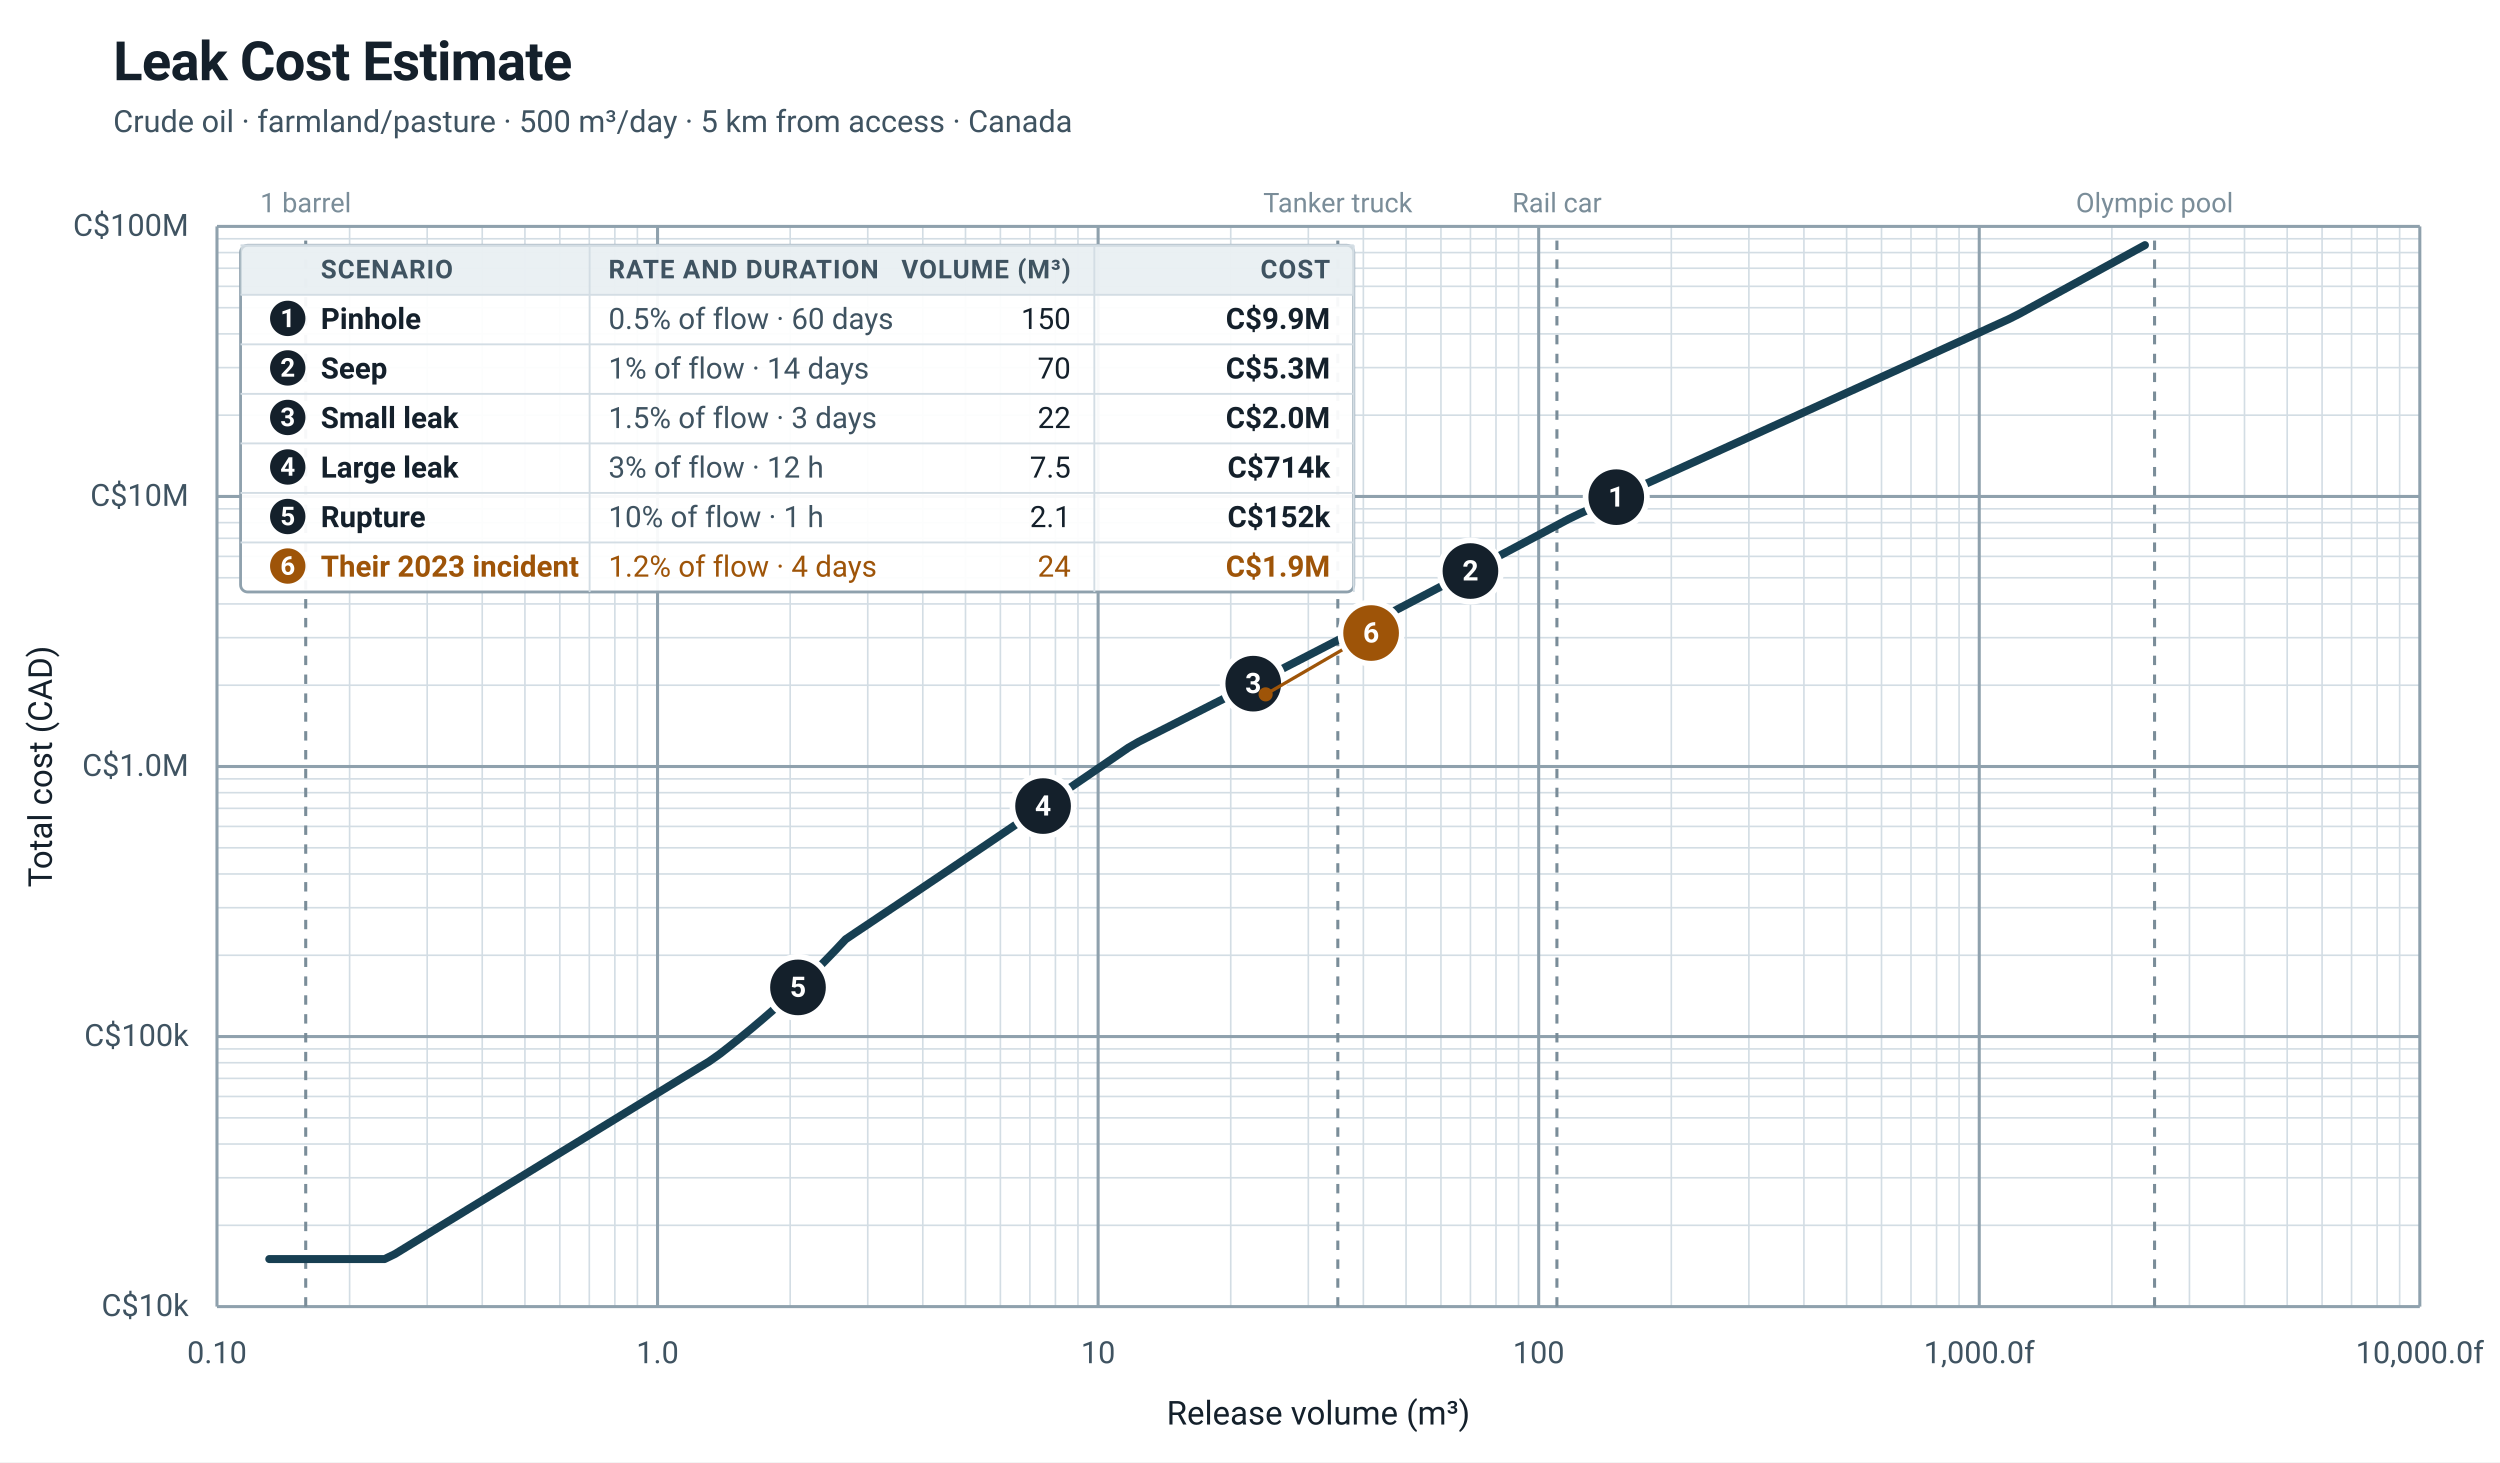
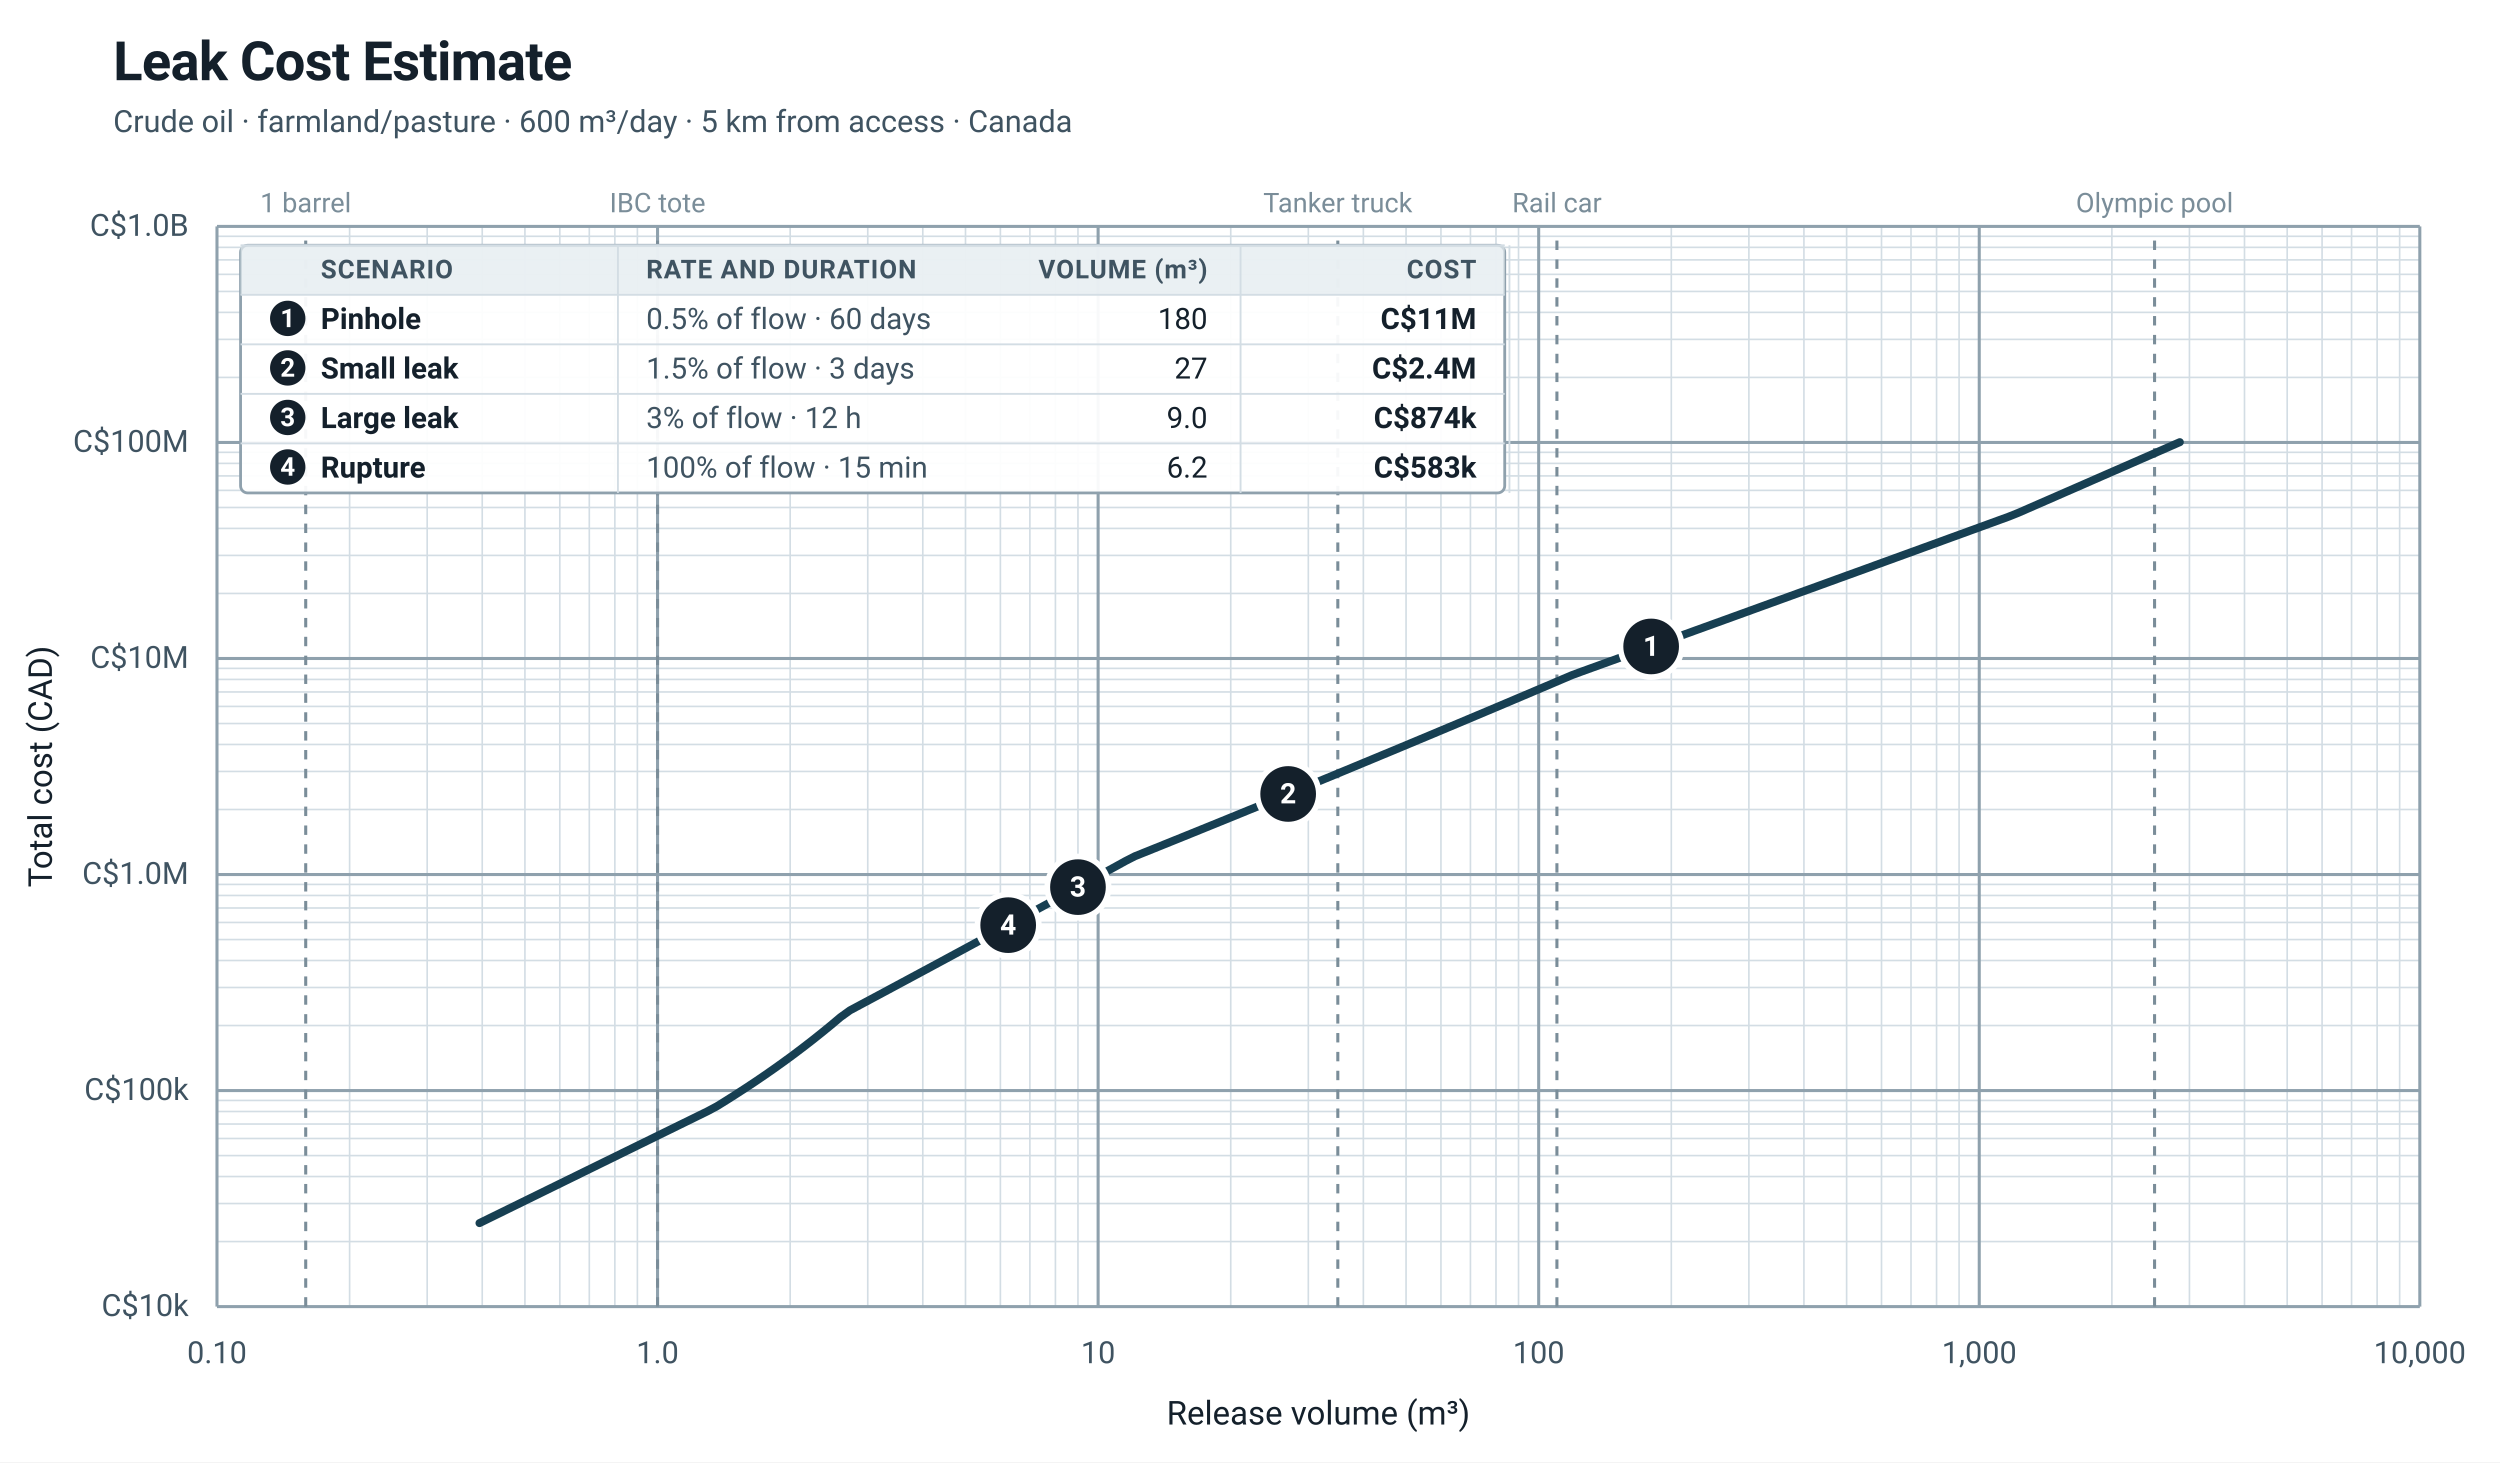
<svg xmlns="http://www.w3.org/2000/svg" viewBox="0 0 1060 620" width="100%" font-family="-apple-system, BlinkMacSystemFont, 'Segoe UI', Roboto, sans-serif">
  <rect width="1060" height="620" fill="white" />
  <text x="48" y="34" font-size="23" font-weight="640" fill="#14202B" letter-spacing="-0.3">Leak Cost Estimate</text>
-   <text x="48" y="56" font-size="13" fill="#3F5361">Crude oil · farmland/pasture · 500 m³/day · 5 km from access · Canada</text>
+   <text x="48" y="56" font-size="13" fill="#3F5361">Crude oil · farmland/pasture · 600 m³/day · 5 km from access · Canada</text>
  <line x1="148.232" y1="96" x2="148.232" y2="554" stroke="#D3DDE4" stroke-width="0.7" />
  <line x1="181.126" y1="96" x2="181.126" y2="554" stroke="#D3DDE4" stroke-width="0.7" />
  <line x1="204.465" y1="96" x2="204.465" y2="554" stroke="#D3DDE4" stroke-width="0.7" />
  <line x1="222.568" y1="96" x2="222.568" y2="554" stroke="#D3DDE4" stroke-width="0.7" />
  <line x1="237.359" y1="96" x2="237.359" y2="554" stroke="#D3DDE4" stroke-width="0.7" />
  <line x1="249.864" y1="96" x2="249.864" y2="554" stroke="#D3DDE4" stroke-width="0.7" />
  <line x1="260.697" y1="96" x2="260.697" y2="554" stroke="#D3DDE4" stroke-width="0.7" />
  <line x1="270.253" y1="96" x2="270.253" y2="554" stroke="#D3DDE4" stroke-width="0.7" />
  <line x1="335.032" y1="96" x2="335.032" y2="554" stroke="#D3DDE4" stroke-width="0.7" />
  <line x1="367.926" y1="96" x2="367.926" y2="554" stroke="#D3DDE4" stroke-width="0.7" />
  <line x1="391.265" y1="96" x2="391.265" y2="554" stroke="#D3DDE4" stroke-width="0.7" />
  <line x1="409.368" y1="96" x2="409.368" y2="554" stroke="#D3DDE4" stroke-width="0.7" />
  <line x1="424.159" y1="96" x2="424.159" y2="554" stroke="#D3DDE4" stroke-width="0.7" />
  <line x1="436.664" y1="96" x2="436.664" y2="554" stroke="#D3DDE4" stroke-width="0.7" />
  <line x1="447.497" y1="96" x2="447.497" y2="554" stroke="#D3DDE4" stroke-width="0.7" />
  <line x1="457.053" y1="96" x2="457.053" y2="554" stroke="#D3DDE4" stroke-width="0.7" />
  <line x1="521.832" y1="96" x2="521.832" y2="554" stroke="#D3DDE4" stroke-width="0.7" />
  <line x1="554.726" y1="96" x2="554.726" y2="554" stroke="#D3DDE4" stroke-width="0.7" />
  <line x1="578.065" y1="96" x2="578.065" y2="554" stroke="#D3DDE4" stroke-width="0.7" />
  <line x1="596.168" y1="96" x2="596.168" y2="554" stroke="#D3DDE4" stroke-width="0.7" />
  <line x1="610.959" y1="96" x2="610.959" y2="554" stroke="#D3DDE4" stroke-width="0.7" />
  <line x1="623.464" y1="96" x2="623.464" y2="554" stroke="#D3DDE4" stroke-width="0.7" />
  <line x1="634.297" y1="96" x2="634.297" y2="554" stroke="#D3DDE4" stroke-width="0.7" />
  <line x1="643.853" y1="96" x2="643.853" y2="554" stroke="#D3DDE4" stroke-width="0.7" />
  <line x1="708.632" y1="96" x2="708.632" y2="554" stroke="#D3DDE4" stroke-width="0.7" />
  <line x1="741.526" y1="96" x2="741.526" y2="554" stroke="#D3DDE4" stroke-width="0.7" />
  <line x1="764.865" y1="96" x2="764.865" y2="554" stroke="#D3DDE4" stroke-width="0.7" />
  <line x1="782.968" y1="96" x2="782.968" y2="554" stroke="#D3DDE4" stroke-width="0.7" />
  <line x1="797.759" y1="96" x2="797.759" y2="554" stroke="#D3DDE4" stroke-width="0.7" />
  <line x1="810.264" y1="96" x2="810.264" y2="554" stroke="#D3DDE4" stroke-width="0.7" />
  <line x1="821.097" y1="96" x2="821.097" y2="554" stroke="#D3DDE4" stroke-width="0.7" />
  <line x1="830.653" y1="96" x2="830.653" y2="554" stroke="#D3DDE4" stroke-width="0.7" />
  <line x1="895.432" y1="96" x2="895.432" y2="554" stroke="#D3DDE4" stroke-width="0.7" />
  <line x1="928.326" y1="96" x2="928.326" y2="554" stroke="#D3DDE4" stroke-width="0.7" />
  <line x1="951.665" y1="96" x2="951.665" y2="554" stroke="#D3DDE4" stroke-width="0.7" />
  <line x1="969.768" y1="96" x2="969.768" y2="554" stroke="#D3DDE4" stroke-width="0.7" />
  <line x1="984.559" y1="96" x2="984.559" y2="554" stroke="#D3DDE4" stroke-width="0.7" />
  <line x1="997.064" y1="96" x2="997.064" y2="554" stroke="#D3DDE4" stroke-width="0.7" />
  <line x1="1007.9" y1="96" x2="1007.9" y2="554" stroke="#D3DDE4" stroke-width="0.7" />
  <line x1="1017.45" y1="96" x2="1017.45" y2="554" stroke="#D3DDE4" stroke-width="0.7" />
-   <line x1="92" y1="519.532" x2="1026" y2="519.532" stroke="#D3DDE4" stroke-width="0.7" />
-   <line x1="92" y1="499.37" x2="1026" y2="499.37" stroke="#D3DDE4" stroke-width="0.7" />
-   <line x1="92" y1="485.064" x2="1026" y2="485.064" stroke="#D3DDE4" stroke-width="0.7" />
-   <line x1="92" y1="473.968" x2="1026" y2="473.968" stroke="#D3DDE4" stroke-width="0.7" />
-   <line x1="92" y1="464.902" x2="1026" y2="464.902" stroke="#D3DDE4" stroke-width="0.7" />
-   <line x1="92" y1="457.236" x2="1026" y2="457.236" stroke="#D3DDE4" stroke-width="0.7" />
-   <line x1="92" y1="450.596" x2="1026" y2="450.596" stroke="#D3DDE4" stroke-width="0.7" />
-   <line x1="92" y1="444.739" x2="1026" y2="444.739" stroke="#D3DDE4" stroke-width="0.7" />
-   <line x1="92" y1="405.032" x2="1026" y2="405.032" stroke="#D3DDE4" stroke-width="0.7" />
-   <line x1="92" y1="384.87" x2="1026" y2="384.87" stroke="#D3DDE4" stroke-width="0.7" />
-   <line x1="92" y1="370.564" x2="1026" y2="370.564" stroke="#D3DDE4" stroke-width="0.7" />
-   <line x1="92" y1="359.468" x2="1026" y2="359.468" stroke="#D3DDE4" stroke-width="0.7" />
-   <line x1="92" y1="350.402" x2="1026" y2="350.402" stroke="#D3DDE4" stroke-width="0.7" />
-   <line x1="92" y1="342.736" x2="1026" y2="342.736" stroke="#D3DDE4" stroke-width="0.7" />
-   <line x1="92" y1="336.096" x2="1026" y2="336.096" stroke="#D3DDE4" stroke-width="0.7" />
-   <line x1="92" y1="330.239" x2="1026" y2="330.239" stroke="#D3DDE4" stroke-width="0.7" />
-   <line x1="92" y1="290.532" x2="1026" y2="290.532" stroke="#D3DDE4" stroke-width="0.7" />
-   <line x1="92" y1="270.37" x2="1026" y2="270.37" stroke="#D3DDE4" stroke-width="0.7" />
-   <line x1="92" y1="256.064" x2="1026" y2="256.064" stroke="#D3DDE4" stroke-width="0.7" />
-   <line x1="92" y1="244.968" x2="1026" y2="244.968" stroke="#D3DDE4" stroke-width="0.7" />
-   <line x1="92" y1="235.902" x2="1026" y2="235.902" stroke="#D3DDE4" stroke-width="0.7" />
-   <line x1="92" y1="228.236" x2="1026" y2="228.236" stroke="#D3DDE4" stroke-width="0.7" />
-   <line x1="92" y1="221.596" x2="1026" y2="221.596" stroke="#D3DDE4" stroke-width="0.7" />
-   <line x1="92" y1="215.739" x2="1026" y2="215.739" stroke="#D3DDE4" stroke-width="0.7" />
-   <line x1="92" y1="176.032" x2="1026" y2="176.032" stroke="#D3DDE4" stroke-width="0.7" />
-   <line x1="92" y1="155.87" x2="1026" y2="155.87" stroke="#D3DDE4" stroke-width="0.7" />
-   <line x1="92" y1="141.564" x2="1026" y2="141.564" stroke="#D3DDE4" stroke-width="0.7" />
-   <line x1="92" y1="130.468" x2="1026" y2="130.468" stroke="#D3DDE4" stroke-width="0.7" />
-   <line x1="92" y1="121.402" x2="1026" y2="121.402" stroke="#D3DDE4" stroke-width="0.7" />
-   <line x1="92" y1="113.736" x2="1026" y2="113.736" stroke="#D3DDE4" stroke-width="0.7" />
-   <line x1="92" y1="107.096" x2="1026" y2="107.096" stroke="#D3DDE4" stroke-width="0.7" />
-   <line x1="92" y1="101.239" x2="1026" y2="101.239" stroke="#D3DDE4" stroke-width="0.7" />
+   <line x1="92" y1="526.426" x2="1026" y2="526.426" stroke="#D3DDE4" stroke-width="0.7" />
+   <line x1="92" y1="510.296" x2="1026" y2="510.296" stroke="#D3DDE4" stroke-width="0.7" />
+   <line x1="92" y1="498.851" x2="1026" y2="498.851" stroke="#D3DDE4" stroke-width="0.7" />
+   <line x1="92" y1="489.974" x2="1026" y2="489.974" stroke="#D3DDE4" stroke-width="0.7" />
+   <line x1="92" y1="482.721" x2="1026" y2="482.721" stroke="#D3DDE4" stroke-width="0.7" />
+   <line x1="92" y1="476.589" x2="1026" y2="476.589" stroke="#D3DDE4" stroke-width="0.7" />
+   <line x1="92" y1="471.277" x2="1026" y2="471.277" stroke="#D3DDE4" stroke-width="0.7" />
+   <line x1="92" y1="466.591" x2="1026" y2="466.591" stroke="#D3DDE4" stroke-width="0.7" />
+   <line x1="92" y1="434.826" x2="1026" y2="434.826" stroke="#D3DDE4" stroke-width="0.7" />
+   <line x1="92" y1="418.696" x2="1026" y2="418.696" stroke="#D3DDE4" stroke-width="0.7" />
+   <line x1="92" y1="407.251" x2="1026" y2="407.251" stroke="#D3DDE4" stroke-width="0.7" />
+   <line x1="92" y1="398.374" x2="1026" y2="398.374" stroke="#D3DDE4" stroke-width="0.7" />
+   <line x1="92" y1="391.121" x2="1026" y2="391.121" stroke="#D3DDE4" stroke-width="0.7" />
+   <line x1="92" y1="384.989" x2="1026" y2="384.989" stroke="#D3DDE4" stroke-width="0.7" />
+   <line x1="92" y1="379.677" x2="1026" y2="379.677" stroke="#D3DDE4" stroke-width="0.7" />
+   <line x1="92" y1="374.991" x2="1026" y2="374.991" stroke="#D3DDE4" stroke-width="0.7" />
+   <line x1="92" y1="343.226" x2="1026" y2="343.226" stroke="#D3DDE4" stroke-width="0.7" />
+   <line x1="92" y1="327.096" x2="1026" y2="327.096" stroke="#D3DDE4" stroke-width="0.7" />
+   <line x1="92" y1="315.651" x2="1026" y2="315.651" stroke="#D3DDE4" stroke-width="0.7" />
+   <line x1="92" y1="306.774" x2="1026" y2="306.774" stroke="#D3DDE4" stroke-width="0.7" />
+   <line x1="92" y1="299.521" x2="1026" y2="299.521" stroke="#D3DDE4" stroke-width="0.7" />
+   <line x1="92" y1="293.389" x2="1026" y2="293.389" stroke="#D3DDE4" stroke-width="0.7" />
+   <line x1="92" y1="288.077" x2="1026" y2="288.077" stroke="#D3DDE4" stroke-width="0.7" />
+   <line x1="92" y1="283.391" x2="1026" y2="283.391" stroke="#D3DDE4" stroke-width="0.7" />
+   <line x1="92" y1="251.626" x2="1026" y2="251.626" stroke="#D3DDE4" stroke-width="0.7" />
+   <line x1="92" y1="235.496" x2="1026" y2="235.496" stroke="#D3DDE4" stroke-width="0.7" />
+   <line x1="92" y1="224.051" x2="1026" y2="224.051" stroke="#D3DDE4" stroke-width="0.7" />
+   <line x1="92" y1="215.174" x2="1026" y2="215.174" stroke="#D3DDE4" stroke-width="0.7" />
+   <line x1="92" y1="207.921" x2="1026" y2="207.921" stroke="#D3DDE4" stroke-width="0.7" />
+   <line x1="92" y1="201.789" x2="1026" y2="201.789" stroke="#D3DDE4" stroke-width="0.7" />
+   <line x1="92" y1="196.477" x2="1026" y2="196.477" stroke="#D3DDE4" stroke-width="0.7" />
+   <line x1="92" y1="191.791" x2="1026" y2="191.791" stroke="#D3DDE4" stroke-width="0.7" />
+   <line x1="92" y1="160.026" x2="1026" y2="160.026" stroke="#D3DDE4" stroke-width="0.7" />
+   <line x1="92" y1="143.896" x2="1026" y2="143.896" stroke="#D3DDE4" stroke-width="0.7" />
+   <line x1="92" y1="132.451" x2="1026" y2="132.451" stroke="#D3DDE4" stroke-width="0.7" />
+   <line x1="92" y1="123.574" x2="1026" y2="123.574" stroke="#D3DDE4" stroke-width="0.7" />
+   <line x1="92" y1="116.321" x2="1026" y2="116.321" stroke="#D3DDE4" stroke-width="0.7" />
+   <line x1="92" y1="110.189" x2="1026" y2="110.189" stroke="#D3DDE4" stroke-width="0.7" />
+   <line x1="92" y1="104.877" x2="1026" y2="104.877" stroke="#D3DDE4" stroke-width="0.7" />
+   <line x1="92" y1="100.191" x2="1026" y2="100.191" stroke="#D3DDE4" stroke-width="0.7" />
  <line x1="92" y1="96" x2="92" y2="554" stroke="#8FA1AD" stroke-width="1.3" />
  <text x="92" y="578" font-size="13" fill="#3F5361" text-anchor="middle">0.10</text>
  <line x1="278.8" y1="96" x2="278.8" y2="554" stroke="#8FA1AD" stroke-width="1.3" />
  <text x="278.8" y="578" font-size="13" fill="#3F5361" text-anchor="middle">1.0</text>
  <line x1="465.6" y1="96" x2="465.6" y2="554" stroke="#8FA1AD" stroke-width="1.3" />
  <text x="465.6" y="578" font-size="13" fill="#3F5361" text-anchor="middle">10</text>
  <line x1="652.4" y1="96" x2="652.4" y2="554" stroke="#8FA1AD" stroke-width="1.3" />
  <text x="652.4" y="578" font-size="13" fill="#3F5361" text-anchor="middle">100</text>
  <line x1="839.2" y1="96" x2="839.2" y2="554" stroke="#8FA1AD" stroke-width="1.3" />
-   <text x="839.2" y="578" font-size="13" fill="#3F5361" text-anchor="middle">1,000.0f</text>
+   <text x="839.2" y="578" font-size="13" fill="#3F5361" text-anchor="middle">1,000</text>
  <line x1="1026" y1="96" x2="1026" y2="554" stroke="#8FA1AD" stroke-width="1.3" />
-   <text x="1026" y="578" font-size="13" fill="#3F5361" text-anchor="middle">10,000.0f</text>
+   <text x="1026" y="578" font-size="13" fill="#3F5361" text-anchor="middle">10,000</text>
  <line x1="92" y1="554" x2="1026" y2="554" stroke="#8FA1AD" stroke-width="1.3" />
  <text x="80" y="558" font-size="13" fill="#3F5361" text-anchor="end">C$10k</text>
-   <line x1="92" y1="439.5" x2="1026" y2="439.5" stroke="#8FA1AD" stroke-width="1.3" />
-   <text x="80" y="443.5" font-size="13" fill="#3F5361" text-anchor="end">C$100k</text>
-   <line x1="92" y1="325" x2="1026" y2="325" stroke="#8FA1AD" stroke-width="1.3" />
-   <text x="80" y="329" font-size="13" fill="#3F5361" text-anchor="end">C$1.0M</text>
-   <line x1="92" y1="210.5" x2="1026" y2="210.5" stroke="#8FA1AD" stroke-width="1.3" />
-   <text x="80" y="214.5" font-size="13" fill="#3F5361" text-anchor="end">C$10M</text>
+   <line x1="92" y1="462.4" x2="1026" y2="462.4" stroke="#8FA1AD" stroke-width="1.3" />
+   <text x="80" y="466.4" font-size="13" fill="#3F5361" text-anchor="end">C$100k</text>
+   <line x1="92" y1="370.8" x2="1026" y2="370.8" stroke="#8FA1AD" stroke-width="1.3" />
+   <text x="80" y="374.8" font-size="13" fill="#3F5361" text-anchor="end">C$1.0M</text>
+   <line x1="92" y1="279.2" x2="1026" y2="279.2" stroke="#8FA1AD" stroke-width="1.3" />
+   <text x="80" y="283.2" font-size="13" fill="#3F5361" text-anchor="end">C$10M</text>
+   <line x1="92" y1="187.6" x2="1026" y2="187.6" stroke="#8FA1AD" stroke-width="1.3" />
+   <text x="80" y="191.6" font-size="13" fill="#3F5361" text-anchor="end">C$100M</text>
  <line x1="92" y1="96" x2="1026" y2="96" stroke="#8FA1AD" stroke-width="1.3" />
-   <text x="80" y="100" font-size="13" fill="#3F5361" text-anchor="end">C$100M</text>
+   <text x="80" y="100" font-size="13" fill="#3F5361" text-anchor="end">C$1.0B</text>
  <text x="559" y="604" font-size="14" fill="#14202B" text-anchor="middle">Release volume (m³)</text>
  <text transform="translate(22,325) rotate(-90)" font-size="14" fill="#14202B" text-anchor="middle">Total cost (CAD)</text>
  <line x1="129.621" y1="102" x2="129.621" y2="554" stroke="#7A8D99" stroke-width="1.3" stroke-dasharray="4 4" />
  <text x="129.621" y="90" font-size="11.5" fill="#7A8D99" text-anchor="middle">1 barrel</text>
+   <line x1="278.8" y1="102" x2="278.8" y2="554" stroke="#7A8D99" stroke-width="1.3" stroke-dasharray="4 4" />
+   <text x="278.8" y="90" font-size="11.5" fill="#7A8D99" text-anchor="middle">IBC tote</text>
  <line x1="567.232" y1="102" x2="567.232" y2="554" stroke="#7A8D99" stroke-width="1.3" stroke-dasharray="4 4" />
  <text x="567.232" y="90" font-size="11.5" fill="#7A8D99" text-anchor="middle">Tanker truck</text>
  <line x1="660.132" y1="102" x2="660.132" y2="554" stroke="#7A8D99" stroke-width="1.3" stroke-dasharray="4 4" />
  <text x="660.132" y="90" font-size="11.5" fill="#7A8D99" text-anchor="middle">Rail car</text>
  <line x1="913.535" y1="102" x2="913.535" y2="554" stroke="#7A8D99" stroke-width="1.3" stroke-dasharray="4 4" />
  <text x="913.535" y="90" font-size="11.5" fill="#7A8D99" text-anchor="middle">Olympic pool</text>
-   <polyline points="114.18,533.84 118.63,533.84 123.07,533.84 127.51,533.84 131.96,533.84 136.40,533.84 140.84,533.84 145.28,533.84 149.73,533.84 154.17,533.84 158.61,533.84 163.06,533.84 167.50,531.69 171.94,528.96 176.38,526.24 180.83,523.52 185.27,520.79 189.71,518.07 194.16,515.35 198.60,512.62 203.04,509.90 207.48,507.18 211.93,504.45 216.37,501.73 220.81,499.01 225.26,496.28 229.70,493.56 234.14,490.84 238.58,488.11 243.03,485.39 247.47,482.67 251.91,479.94 256.36,477.22 260.80,474.50 265.24,471.77 269.68,469.05 274.13,466.33 278.57,463.60 283.01,460.88 287.46,458.16 291.90,455.43 296.34,452.71 300.78,449.99 305.23,446.85 309.67,443.37 314.11,439.81 318.56,436.16 323.00,432.41 327.44,428.57 331.88,424.61 336.33,420.55 340.77,416.36 345.21,412.04 349.66,407.59 354.10,403.00 358.54,398.27 362.98,395.26 367.43,392.29 371.87,389.31 376.31,386.34 380.75,383.36 385.20,380.38 389.64,377.39 394.08,374.40 398.53,371.41 402.97,368.41 407.41,365.41 411.85,362.41 416.30,359.41 420.74,356.40 425.18,353.38 429.63,350.37 434.07,347.35 438.51,344.33 442.95,341.30 447.40,338.27 451.84,335.24 456.28,332.20 460.73,329.17 465.17,326.12 469.61,323.08 474.05,320.03 478.50,316.98 482.94,314.43 487.38,312.20 491.83,309.96 496.27,307.72 500.71,305.47 505.15,303.22 509.60,300.97 514.04,298.71 518.48,296.46 522.93,294.19 527.37,291.93 531.81,289.66 536.25,287.39 540.70,285.11 545.14,282.83 549.58,280.55 554.03,278.26 558.47,275.98 562.91,273.68 567.35,271.39 571.80,269.09 576.24,266.79 580.68,264.48 585.13,262.17 589.57,259.86 594.01,257.55 598.45,255.23 602.90,252.91 607.34,250.58 611.78,248.25 616.23,245.92 620.67,243.59 625.11,241.25 629.55,238.91 634.00,236.56 638.44,234.22 642.88,231.87 647.33,229.51 651.77,227.16 656.21,224.80 660.65,222.43 665.10,220.07 669.54,217.91 673.98,215.90 678.43,213.90 682.87,211.89 687.31,209.89 691.75,207.88 696.20,205.87 700.64,203.87 705.08,201.86 709.53,199.85 713.97,197.84 718.41,195.83 722.85,193.82 727.30,191.81 731.74,189.80 736.18,187.79 740.63,185.78 745.07,183.77 749.51,181.75 753.95,179.74 758.40,177.73 762.84,175.71 767.28,173.70 771.73,171.68 776.17,169.67 780.61,167.65 785.05,165.63 789.50,163.62 793.94,161.60 798.38,159.58 802.83,157.56 807.27,155.54 811.71,153.52 816.15,151.50 820.60,149.48 825.04,147.46 829.48,145.44 833.93,143.42 838.37,141.40 842.81,139.37 847.25,137.35 851.70,135.33 856.14,133.09 860.58,130.66 865.03,128.23 869.47,125.81 873.91,123.38 878.35,120.95 882.80,118.52 887.24,116.09 891.68,113.66 896.13,111.23 900.57,108.80 905.01,106.37 909.45,103.94" fill="none" stroke="#173F52" stroke-width="3.4" stroke-linecap="round" stroke-linejoin="round" />
+   <polyline points="203.31,518.59 207.34,516.61 211.37,514.64 215.39,512.66 219.42,510.69 223.45,508.71 227.48,506.74 231.50,504.76 235.53,502.79 239.56,500.81 243.59,498.84 247.61,496.86 251.64,494.89 255.67,492.91 259.70,490.94 263.72,488.96 267.75,486.99 271.78,485.01 275.81,483.04 279.83,481.06 283.86,479.09 287.89,477.11 291.92,475.14 295.94,473.16 299.97,471.19 304.00,469.03 308.03,466.53 312.05,463.97 316.08,461.36 320.11,458.69 324.14,455.95 328.16,453.15 332.19,450.27 336.22,447.32 340.25,444.28 344.28,441.17 348.30,437.97 352.33,434.68 356.36,431.29 360.39,428.39 364.41,426.24 368.44,424.09 372.47,421.93 376.50,419.77 380.52,417.61 384.55,415.45 388.58,413.28 392.61,411.12 396.63,408.95 400.66,406.78 404.69,404.60 408.72,402.43 412.74,400.25 416.77,398.07 420.80,395.89 424.83,393.70 428.85,391.51 432.88,389.33 436.91,387.13 440.94,384.94 444.96,382.75 448.99,380.55 453.02,378.35 457.05,376.15 461.07,373.94 465.10,371.74 469.13,369.53 473.16,367.32 477.18,365.10 481.21,363.04 485.24,361.42 489.27,359.80 493.30,358.17 497.32,356.55 501.35,354.92 505.38,353.29 509.41,351.65 513.43,350.02 517.46,348.38 521.49,346.74 525.52,345.10 529.54,343.45 533.57,341.81 537.60,340.16 541.63,338.51 545.65,336.86 549.68,335.20 553.71,333.54 557.74,331.88 561.76,330.22 565.79,328.56 569.82,326.89 573.85,325.22 577.87,323.55 581.90,321.88 585.93,320.20 589.96,318.53 593.98,316.85 598.01,315.17 602.04,313.48 606.07,311.80 610.09,310.11 614.12,308.42 618.15,306.73 622.18,305.03 626.20,303.34 630.23,301.64 634.26,299.94 638.29,298.24 642.32,296.53 646.34,294.83 650.37,293.12 654.40,291.41 658.43,289.70 662.45,287.98 666.48,286.27 670.51,284.78 674.54,283.32 678.56,281.87 682.59,280.42 686.62,278.96 690.65,277.51 694.67,276.05 698.70,274.59 702.73,273.14 706.76,271.68 710.78,270.23 714.81,268.77 718.84,267.31 722.87,265.85 726.89,264.40 730.92,262.94 734.95,261.48 738.98,260.02 743.00,258.56 747.03,257.10 751.06,255.64 755.09,254.18 759.11,252.72 763.14,251.26 767.17,249.80 771.20,248.34 775.22,246.88 779.25,245.41 783.28,243.95 787.31,242.49 791.34,241.03 795.36,239.56 799.39,238.10 803.42,236.63 807.45,235.17 811.47,233.71 815.50,232.24 819.53,230.78 823.56,229.31 827.58,227.84 831.61,226.38 835.64,224.91 839.67,223.44 843.69,221.98 847.72,220.51 851.75,219.04 855.78,217.43 859.80,215.67 863.83,213.91 867.86,212.15 871.89,210.39 875.91,208.63 879.94,206.87 883.97,205.11 888.00,203.34 892.02,201.58 896.05,199.82 900.08,198.06 904.11,196.30 908.13,194.53 912.16,192.77 916.19,191.01 920.22,189.24 924.24,187.48" fill="none" stroke="#173F52" stroke-width="3.4" stroke-linecap="round" stroke-linejoin="round" />
  <g class="mk" data-i="0">
-     <circle cx="685.294" cy="210.799" r="13" fill="#14202B" stroke="white" stroke-width="2.4" />
-     <text x="685.294" y="214.799" font-size="12" font-weight="700" fill="white" text-anchor="middle">1</text>
+     <circle cx="700.085" cy="274.094" r="13" fill="#14202B" stroke="white" stroke-width="2.4" />
+     <text x="700.085" y="278.094" font-size="12" font-weight="700" fill="white" text-anchor="middle">1</text>
  </g>
  <g class="mk" data-i="1">
-     <circle cx="623.464" cy="242.116" r="13" fill="#14202B" stroke="white" stroke-width="2.4" />
-     <text x="623.464" y="246.116" font-size="12" font-weight="700" fill="white" text-anchor="middle">2</text>
+     <circle cx="546.179" cy="336.64" r="13" fill="#14202B" stroke="white" stroke-width="2.4" />
+     <text x="546.179" y="340.64" font-size="12" font-weight="700" fill="white" text-anchor="middle">2</text>
  </g>
  <g class="mk" data-i="2">
-     <circle cx="531.388" cy="289.876" r="13" fill="#14202B" stroke="white" stroke-width="2.4" />
-     <text x="531.388" y="293.876" font-size="12" font-weight="700" fill="white" text-anchor="middle">3</text>
+     <circle cx="457.053" cy="376.143" r="13" fill="#14202B" stroke="white" stroke-width="2.4" />
+     <text x="457.053" y="380.143" font-size="12" font-weight="700" fill="white" text-anchor="middle">3</text>
  </g>
  <g class="mk" data-i="3">
-     <circle cx="442.261" cy="341.774" r="13" fill="#14202B" stroke="white" stroke-width="2.4" />
-     <text x="442.261" y="345.774" font-size="12" font-weight="700" fill="white" text-anchor="middle">4</text>
+     <circle cx="427.47" cy="392.266" r="13" fill="#14202B" stroke="white" stroke-width="2.4" />
+     <text x="427.47" y="396.266" font-size="12" font-weight="700" fill="white" text-anchor="middle">4</text>
  </g>
-   <g class="mk" data-i="4">
-     <circle cx="338.344" cy="418.659" r="13" fill="#14202B" stroke="white" stroke-width="2.4" />
-     <text x="338.344" y="422.659" font-size="12" font-weight="700" fill="white" text-anchor="middle">5</text>
-   </g>
-   <g class="mk" data-i="5">
-     <line x1="536.623" y1="294.409" x2="581.343" y2="268.409" stroke="#9E5408" stroke-width="1.4" />
-     <circle cx="536.623" cy="294.409" r="3" fill="#9E5408" />
-     <circle cx="581.343" cy="268.409" r="13" fill="#9E5408" stroke="white" stroke-width="2.4" />
-     <text x="581.343" y="272.409" font-size="12" font-weight="700" fill="white" text-anchor="middle">6</text>
-   </g>
-   <rect x="102" y="104" width="472" height="147" fill="white" fill-opacity="0.94" stroke="#8FA1AD" stroke-width="1.2" rx="3" />
-   <rect x="102" y="104" width="472" height="21" fill="#E3EAEF" fill-opacity="0.75" />
+   <rect x="102" y="104" width="536" height="105" fill="white" fill-opacity="0.94" stroke="#8FA1AD" stroke-width="1.2" rx="3" />
+   <rect x="102" y="104" width="536" height="21" fill="#E3EAEF" fill-opacity="0.75" />
  <text x="136" y="118" font-size="11" font-weight="700" fill="#3F5361" text-anchor="start" letter-spacing="0.4">SCENARIO</text>
-   <text x="258" y="118" font-size="11" font-weight="700" fill="#3F5361" text-anchor="start" letter-spacing="0.4">RATE AND DURATION</text>
-   <text x="454" y="118" font-size="11" font-weight="700" fill="#3F5361" text-anchor="end" letter-spacing="0.4">VOLUME (M³)</text>
-   <text x="564" y="118" font-size="11" font-weight="700" fill="#3F5361" text-anchor="end" letter-spacing="0.4">COST</text>
-   <line x1="102" y1="104" x2="574" y2="104" stroke="#D3DDE4" stroke-width="0.8" />
-   <line x1="102" y1="125" x2="574" y2="125" stroke="#D3DDE4" stroke-width="0.8" />
-   <line x1="102" y1="146" x2="574" y2="146" stroke="#D3DDE4" stroke-width="0.8" />
-   <line x1="102" y1="167" x2="574" y2="167" stroke="#D3DDE4" stroke-width="0.8" />
-   <line x1="102" y1="188" x2="574" y2="188" stroke="#D3DDE4" stroke-width="0.8" />
-   <line x1="102" y1="209" x2="574" y2="209" stroke="#D3DDE4" stroke-width="0.8" />
-   <line x1="102" y1="230" x2="574" y2="230" stroke="#D3DDE4" stroke-width="0.8" />
-   <line x1="250" y1="104" x2="250" y2="251" stroke="#D3DDE4" stroke-width="0.8" />
-   <line x1="464" y1="104" x2="464" y2="251" stroke="#D3DDE4" stroke-width="0.8" />
-   <line x1="574" y1="104" x2="574" y2="251" stroke="#D3DDE4" stroke-width="0.8" />
+   <text x="274" y="118" font-size="11" font-weight="700" fill="#3F5361" text-anchor="start" letter-spacing="0.4">RATE AND DURATION</text>
+   <text x="512" y="118" font-size="11" font-weight="700" fill="#3F5361" text-anchor="end" letter-spacing="0.4">VOLUME (m³)</text>
+   <text x="626" y="118" font-size="11" font-weight="700" fill="#3F5361" text-anchor="end" letter-spacing="0.4">COST</text>
+   <line x1="102" y1="104" x2="638" y2="104" stroke="#D3DDE4" stroke-width="0.8" />
+   <line x1="102" y1="125" x2="638" y2="125" stroke="#D3DDE4" stroke-width="0.8" />
+   <line x1="102" y1="146" x2="638" y2="146" stroke="#D3DDE4" stroke-width="0.8" />
+   <line x1="102" y1="167" x2="638" y2="167" stroke="#D3DDE4" stroke-width="0.8" />
+   <line x1="102" y1="188" x2="638" y2="188" stroke="#D3DDE4" stroke-width="0.8" />
+   <line x1="262" y1="104" x2="262" y2="209" stroke="#D3DDE4" stroke-width="0.8" />
+   <line x1="526" y1="104" x2="526" y2="209" stroke="#D3DDE4" stroke-width="0.8" />
+   <line x1="640" y1="104" x2="640" y2="209" stroke="#D3DDE4" stroke-width="0.8" />
  <g class="lg" data-i="0">
-     <rect x="103" y="126" width="470" height="19" fill="#E3EAEF" opacity="0" class="lgbg" />
+     <rect x="103" y="126" width="534" height="19" fill="#E3EAEF" opacity="0" class="lgbg" />
    <circle cx="122" cy="135" r="7.5" fill="#14202B" />
    <text x="122" y="138.7" font-size="11" font-weight="700" fill="white" text-anchor="middle">1</text>
    <text x="136" y="139.5" font-size="12.5" font-weight="600" fill="#14202B">Pinhole</text>
-     <text x="258" y="139.5" font-size="12.5" fill="#3F5361">0.5% of flow · 60 days</text>
-     <text x="454" y="139.5" font-size="12.5" fill="#14202B" text-anchor="end">150</text>
-     <text x="564" y="139.5" font-size="12.5" font-weight="600" fill="#14202B" text-anchor="end">C$9.9M</text>
+     <text x="274" y="139.5" font-size="12.5" fill="#3F5361">0.5% of flow · 60 days</text>
+     <text x="512" y="139.5" font-size="12.5" fill="#14202B" text-anchor="end">180</text>
+     <text x="626" y="139.5" font-size="12.5" font-weight="600" fill="#14202B" text-anchor="end">C$11M</text>
  </g>
  <g class="lg" data-i="1">
-     <rect x="103" y="147" width="470" height="19" fill="#E3EAEF" opacity="0" class="lgbg" />
+     <rect x="103" y="147" width="534" height="19" fill="#E3EAEF" opacity="0" class="lgbg" />
    <circle cx="122" cy="156" r="7.5" fill="#14202B" />
    <text x="122" y="159.7" font-size="11" font-weight="700" fill="white" text-anchor="middle">2</text>
-     <text x="136" y="160.5" font-size="12.5" font-weight="600" fill="#14202B">Seep</text>
-     <text x="258" y="160.5" font-size="12.5" fill="#3F5361">1% of flow · 14 days</text>
-     <text x="454" y="160.5" font-size="12.5" fill="#14202B" text-anchor="end">70</text>
-     <text x="564" y="160.5" font-size="12.5" font-weight="600" fill="#14202B" text-anchor="end">C$5.3M</text>
+     <text x="136" y="160.5" font-size="12.5" font-weight="600" fill="#14202B">Small leak</text>
+     <text x="274" y="160.5" font-size="12.5" fill="#3F5361">1.5% of flow · 3 days</text>
+     <text x="512" y="160.5" font-size="12.5" fill="#14202B" text-anchor="end">27</text>
+     <text x="626" y="160.5" font-size="12.5" font-weight="600" fill="#14202B" text-anchor="end">C$2.4M</text>
  </g>
  <g class="lg" data-i="2">
-     <rect x="103" y="168" width="470" height="19" fill="#E3EAEF" opacity="0" class="lgbg" />
+     <rect x="103" y="168" width="534" height="19" fill="#E3EAEF" opacity="0" class="lgbg" />
    <circle cx="122" cy="177" r="7.5" fill="#14202B" />
    <text x="122" y="180.7" font-size="11" font-weight="700" fill="white" text-anchor="middle">3</text>
-     <text x="136" y="181.5" font-size="12.5" font-weight="600" fill="#14202B">Small leak</text>
-     <text x="258" y="181.5" font-size="12.5" fill="#3F5361">1.5% of flow · 3 days</text>
-     <text x="454" y="181.5" font-size="12.5" fill="#14202B" text-anchor="end">22</text>
-     <text x="564" y="181.5" font-size="12.5" font-weight="600" fill="#14202B" text-anchor="end">C$2.0M</text>
+     <text x="136" y="181.5" font-size="12.5" font-weight="600" fill="#14202B">Large leak</text>
+     <text x="274" y="181.5" font-size="12.5" fill="#3F5361">3% of flow · 12 h</text>
+     <text x="512" y="181.5" font-size="12.5" fill="#14202B" text-anchor="end">9.0</text>
+     <text x="626" y="181.5" font-size="12.5" font-weight="600" fill="#14202B" text-anchor="end">C$874k</text>
  </g>
  <g class="lg" data-i="3">
-     <rect x="103" y="189" width="470" height="19" fill="#E3EAEF" opacity="0" class="lgbg" />
+     <rect x="103" y="189" width="534" height="19" fill="#E3EAEF" opacity="0" class="lgbg" />
    <circle cx="122" cy="198" r="7.5" fill="#14202B" />
    <text x="122" y="201.7" font-size="11" font-weight="700" fill="white" text-anchor="middle">4</text>
-     <text x="136" y="202.5" font-size="12.5" font-weight="600" fill="#14202B">Large leak</text>
-     <text x="258" y="202.5" font-size="12.5" fill="#3F5361">3% of flow · 12 h</text>
-     <text x="454" y="202.5" font-size="12.5" fill="#14202B" text-anchor="end">7.5</text>
-     <text x="564" y="202.5" font-size="12.5" font-weight="600" fill="#14202B" text-anchor="end">C$714k</text>
-   </g>
-   <g class="lg" data-i="4">
-     <rect x="103" y="210" width="470" height="19" fill="#E3EAEF" opacity="0" class="lgbg" />
-     <circle cx="122" cy="219" r="7.5" fill="#14202B" />
-     <text x="122" y="222.7" font-size="11" font-weight="700" fill="white" text-anchor="middle">5</text>
-     <text x="136" y="223.5" font-size="12.5" font-weight="600" fill="#14202B">Rupture</text>
-     <text x="258" y="223.5" font-size="12.5" fill="#3F5361">10% of flow · 1 h</text>
-     <text x="454" y="223.5" font-size="12.5" fill="#14202B" text-anchor="end">2.1</text>
-     <text x="564" y="223.5" font-size="12.5" font-weight="600" fill="#14202B" text-anchor="end">C$152k</text>
-   </g>
-   <g class="lg" data-i="5">
-     <rect x="103" y="231" width="470" height="19" fill="#E3EAEF" opacity="0" class="lgbg" />
-     <circle cx="122" cy="240" r="7.5" fill="#9E5408" />
-     <text x="122" y="243.7" font-size="11" font-weight="700" fill="white" text-anchor="middle">6</text>
-     <text x="136" y="244.5" font-size="12.5" font-weight="600" fill="#9E5408">Their 2023 incident</text>
-     <text x="258" y="244.5" font-size="12.5" fill="#9E5408">1.2% of flow · 4 days</text>
-     <text x="454" y="244.5" font-size="12.5" fill="#9E5408" text-anchor="end">24</text>
-     <text x="564" y="244.5" font-size="12.5" font-weight="600" fill="#9E5408" text-anchor="end">C$1.9M</text>
+     <text x="136" y="202.5" font-size="12.5" font-weight="600" fill="#14202B">Rupture</text>
+     <text x="274" y="202.5" font-size="12.5" fill="#3F5361">100% of flow · 15 min</text>
+     <text x="512" y="202.5" font-size="12.5" fill="#14202B" text-anchor="end">6.2</text>
+     <text x="626" y="202.5" font-size="12.5" font-weight="600" fill="#14202B" text-anchor="end">C$583k</text>
  </g>
</svg>
